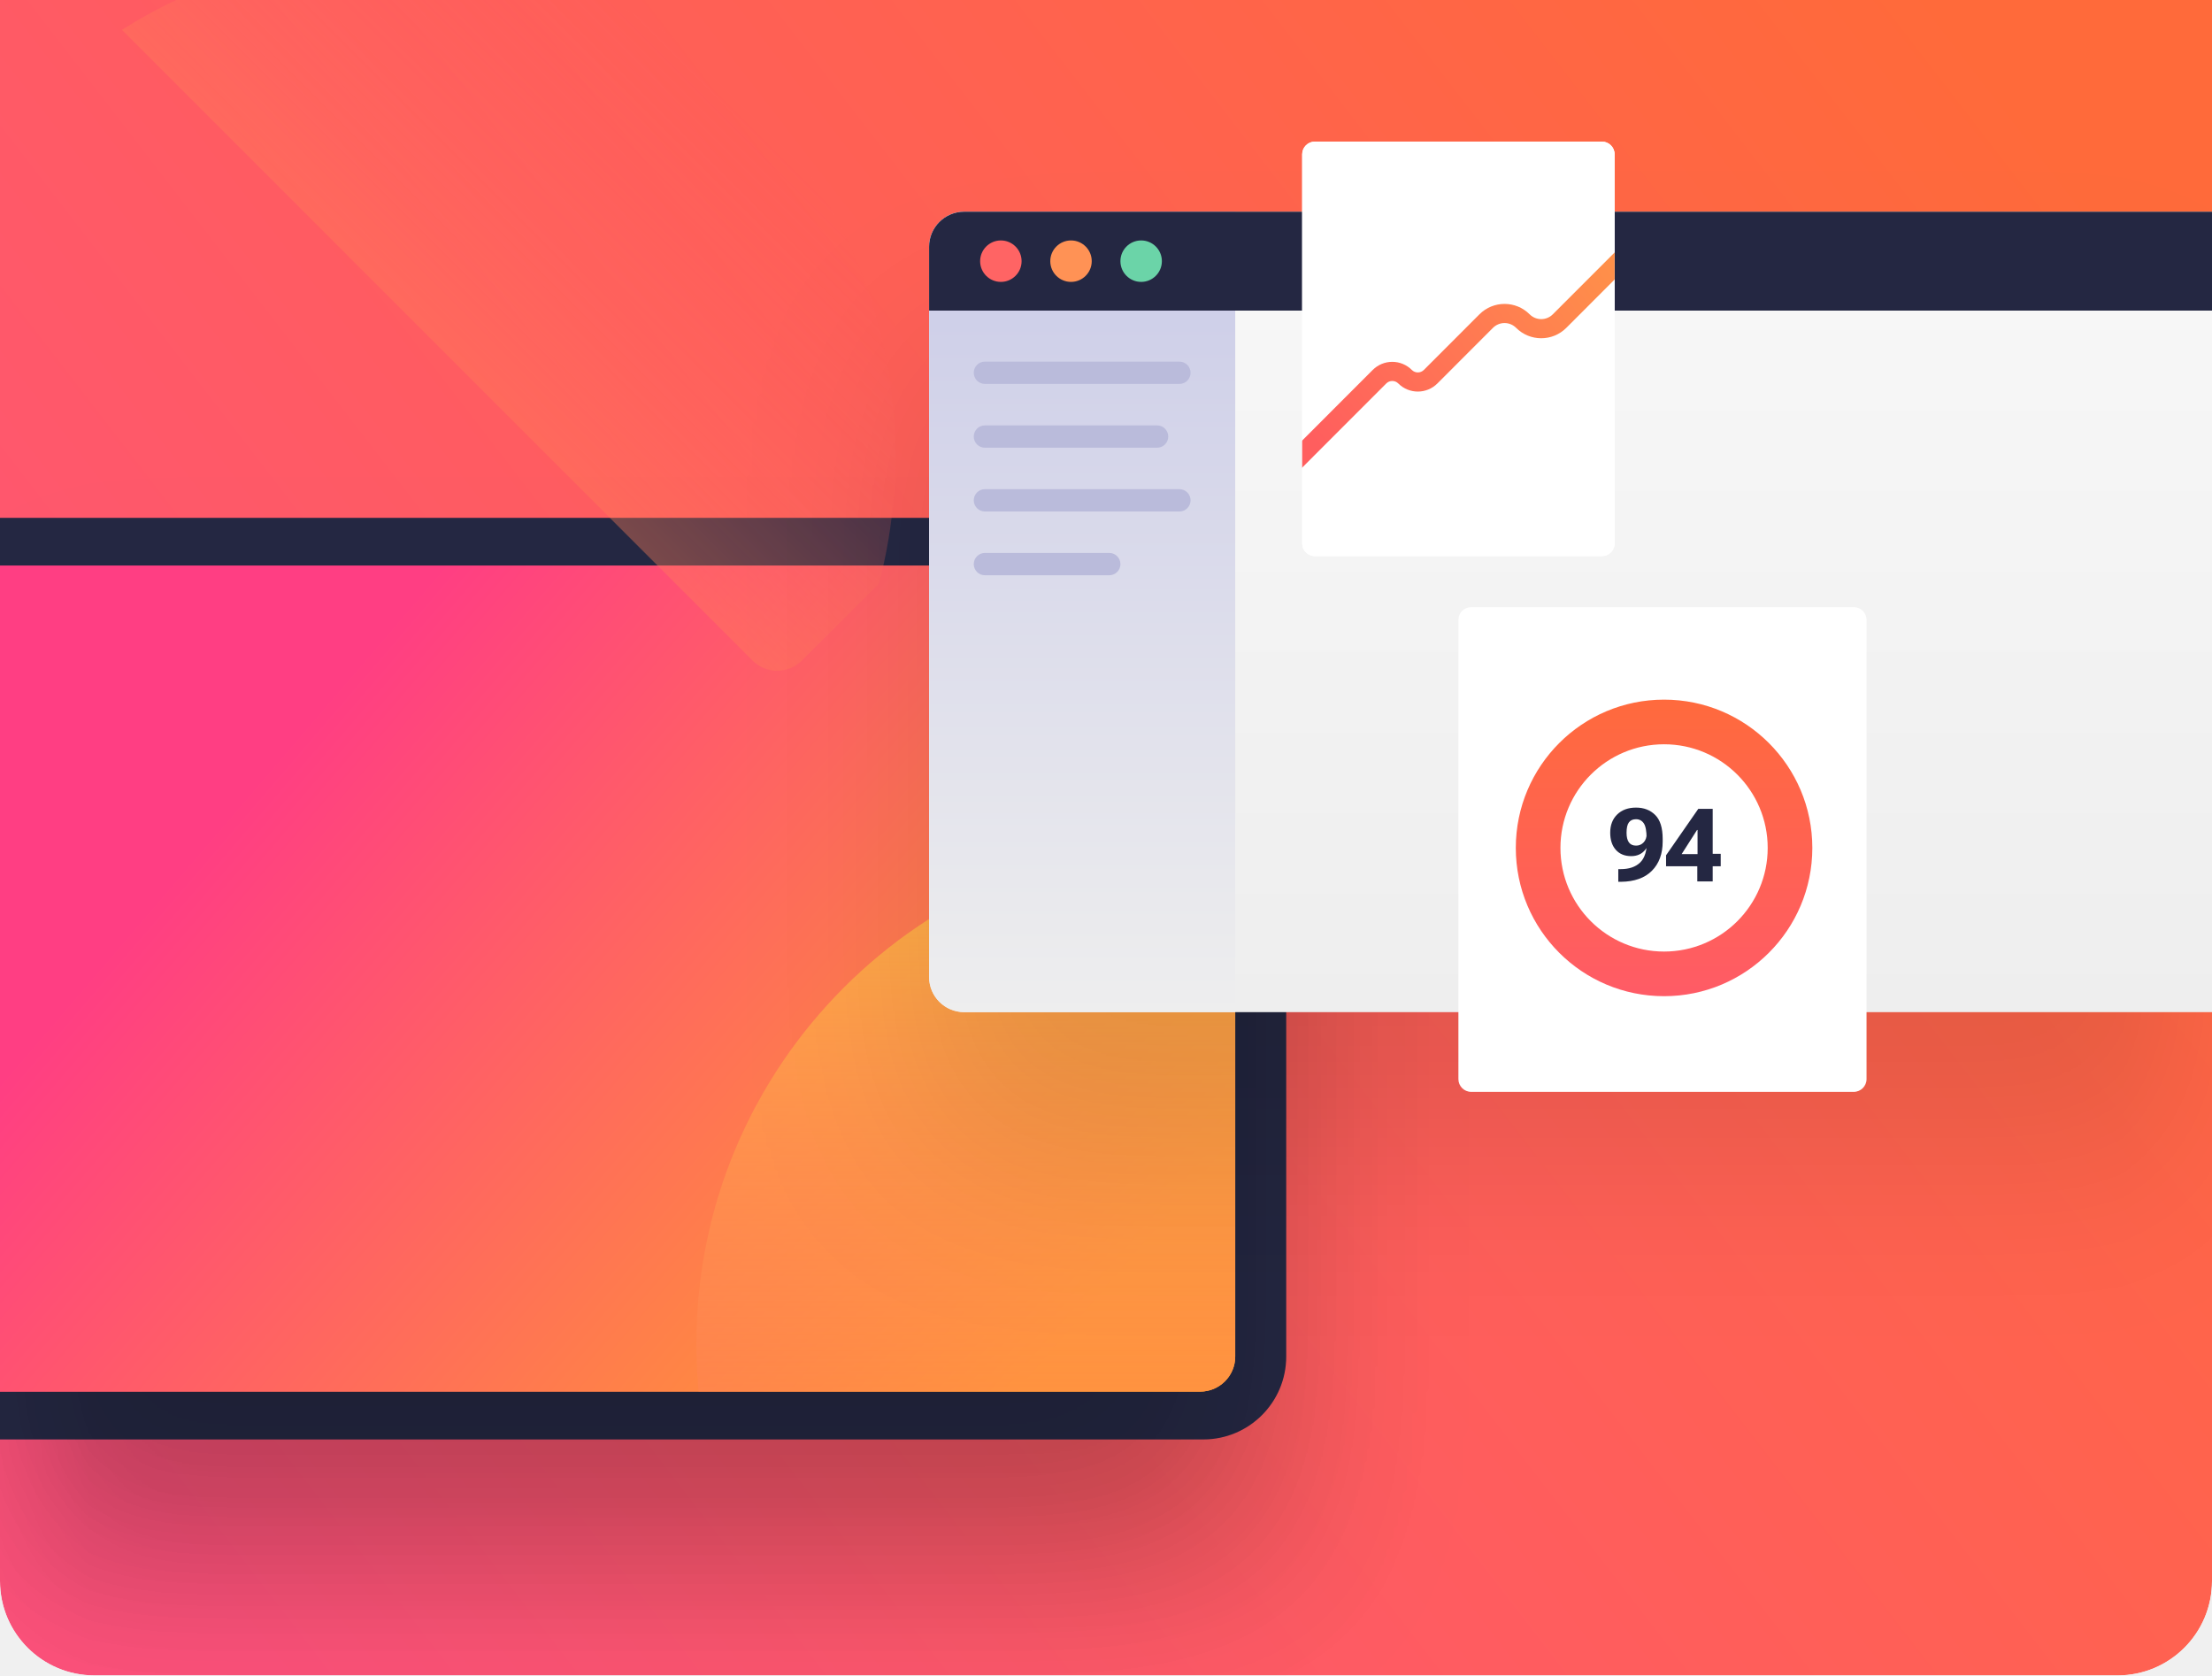
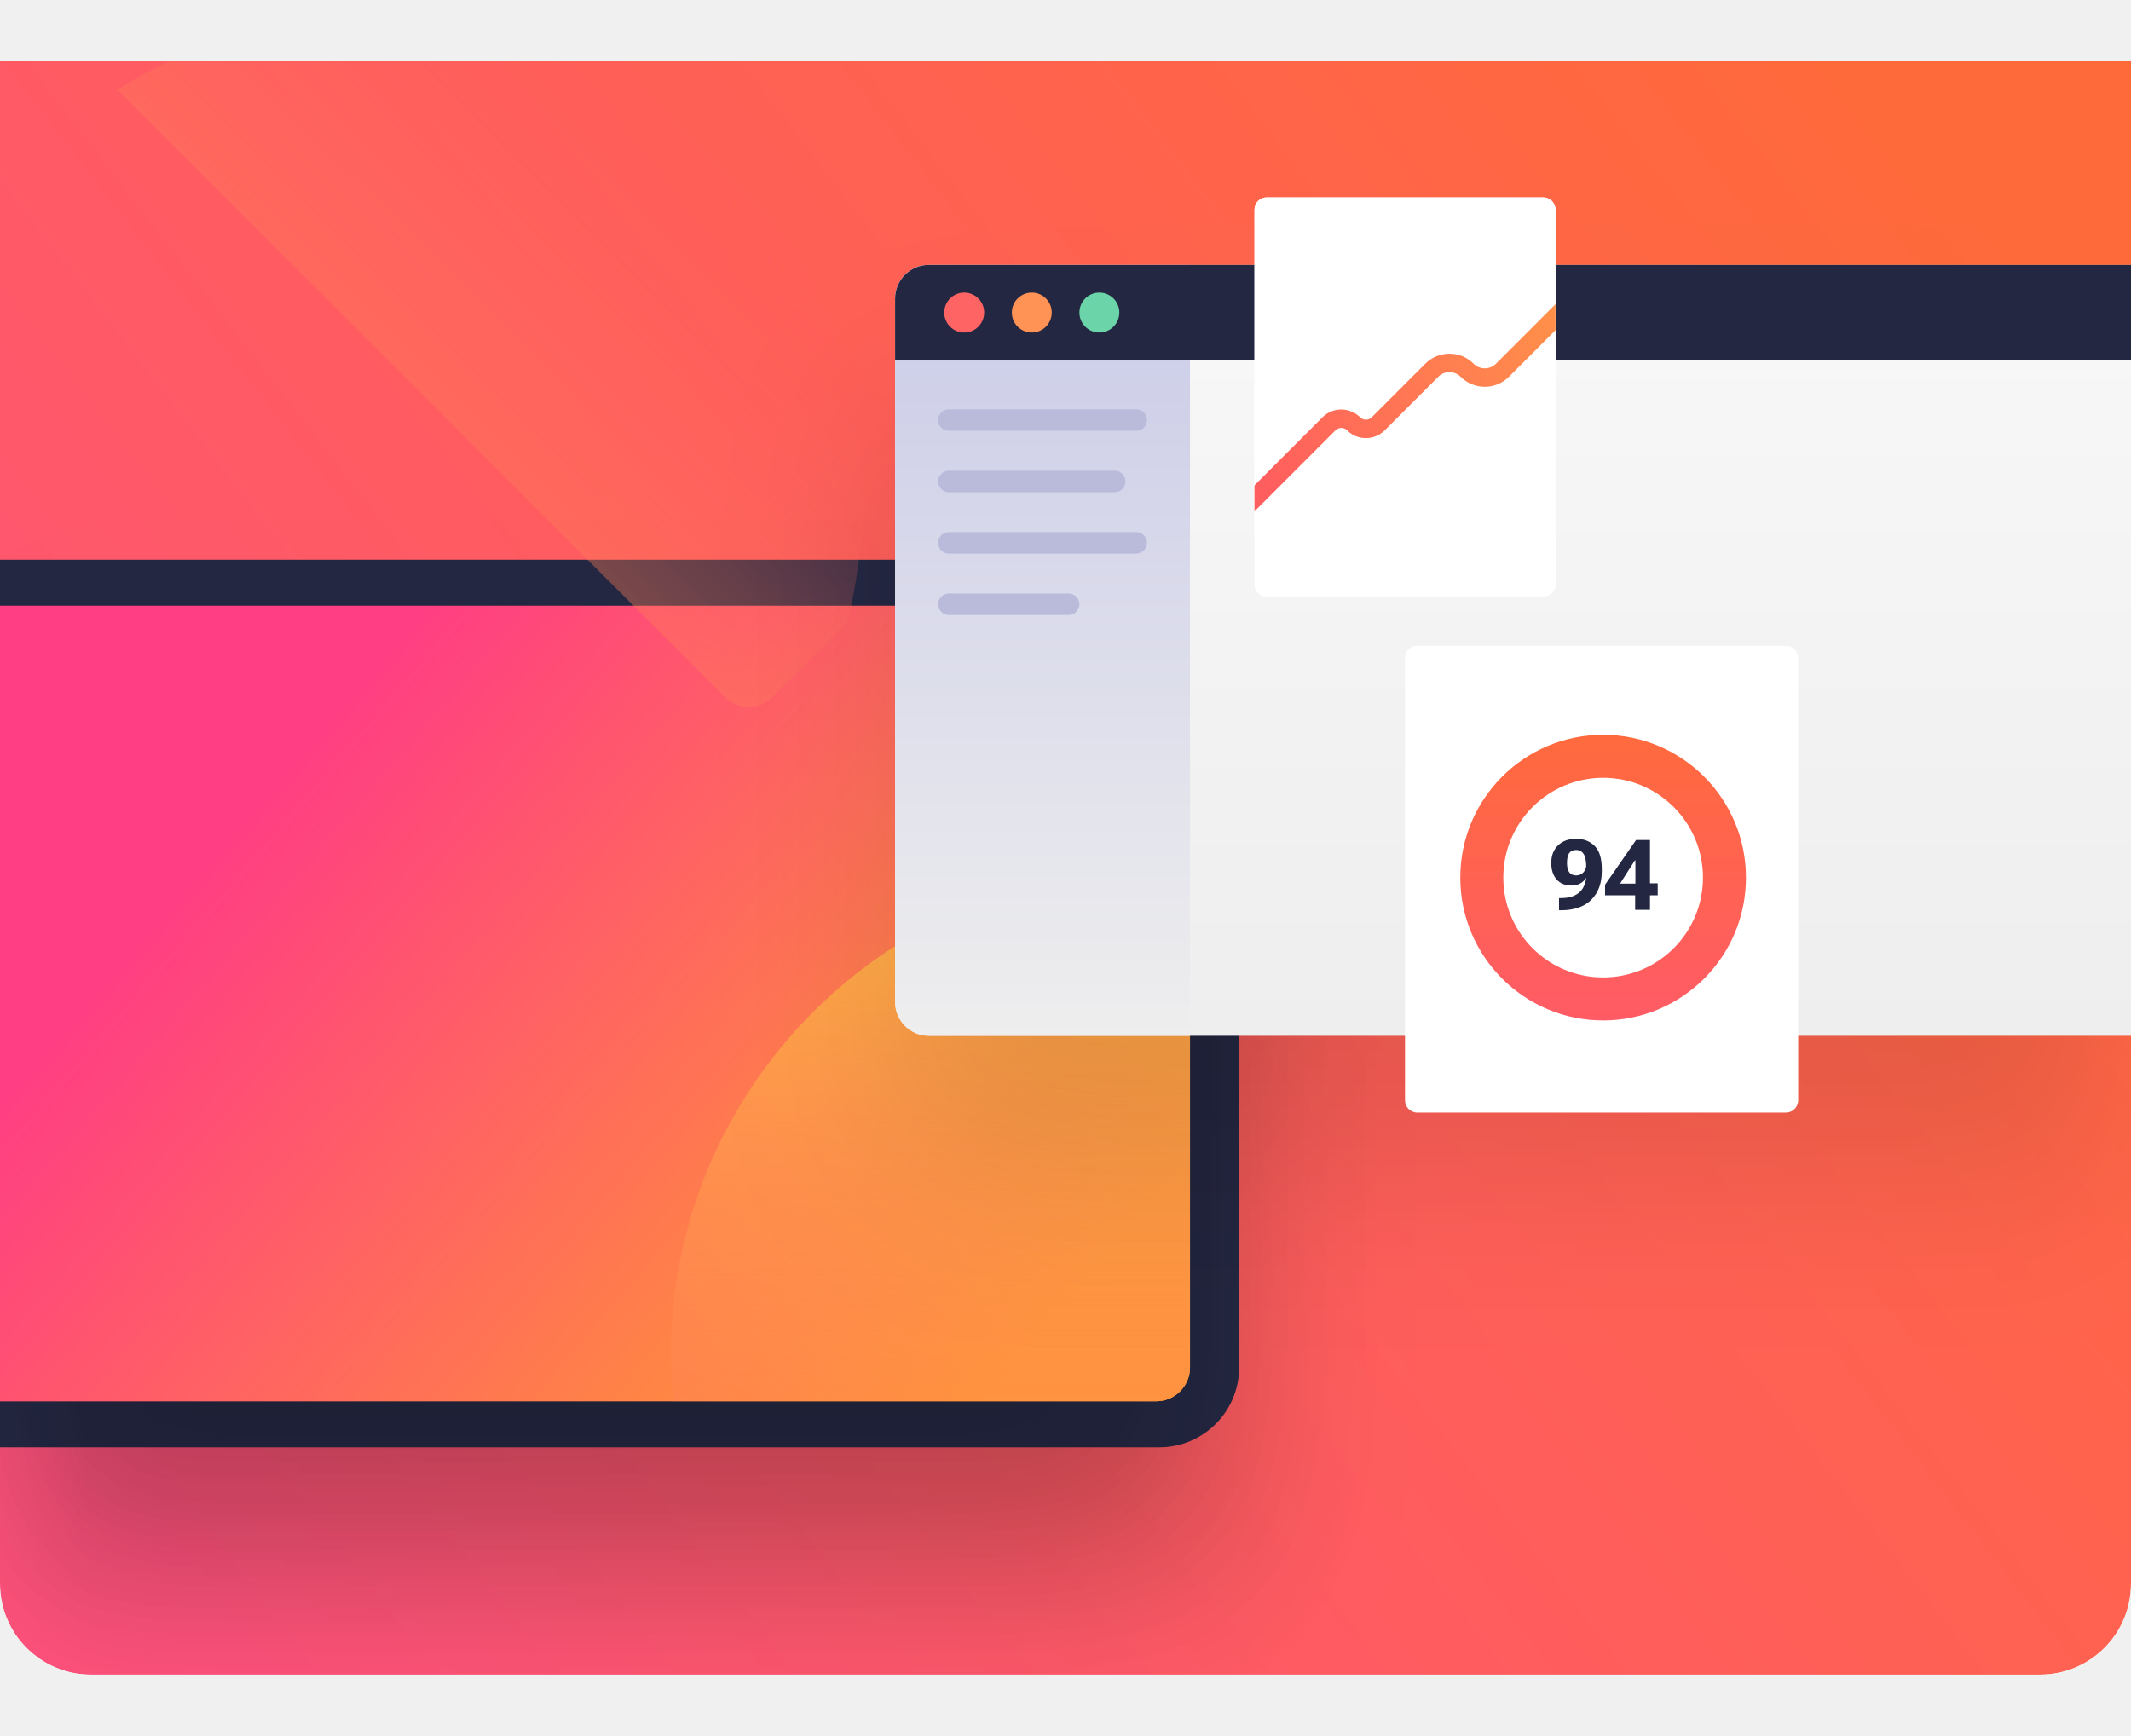
- <svg xmlns="http://www.w3.org/2000/svg" xmlns:xlink="http://www.w3.org/1999/xlink" width="375" height="284" viewBox="0 0 375 284">
+ <svg xmlns="http://www.w3.org/2000/svg" xmlns:xlink="http://www.w3.org/1999/xlink" width="356" height="290" viewBox="0 0 375 284">
  <defs>
    <linearGradient id="b" x1="100%" x2="0%" y1="21.322%" y2="78.678%">
      <stop offset="0%" stop-color="#FF6A3A" />
      <stop offset="100%" stop-color="#FF527B" />
    </linearGradient>
    <linearGradient id="h" x1="22.319%" x2="99.127%" y1="28.497%" y2="70.858%">
      <stop offset="0%" stop-color="#FF3E83" />
      <stop offset="100%" stop-color="#FF9F2E" />
    </linearGradient>
    <linearGradient id="k" x1="50%" x2="50%" y1="0%" y2="100%">
      <stop offset="0%" stop-color="#FFB443" />
      <stop offset="100%" stop-color="#FF5B64" stop-opacity="0" />
    </linearGradient>
    <linearGradient id="o" x1="50%" x2="50%" y1="0%" y2="100%">
      <stop offset="0%" stop-color="#F8F8F8" />
      <stop offset="100%" stop-color="#EEE" />
    </linearGradient>
    <linearGradient id="p" x1="50%" x2="50%" y1="0%" y2="100%">
      <stop offset="0%" stop-color="#CACBE8" />
      <stop offset="100%" stop-color="#EEE" />
      <stop offset="100%" stop-color="#CACBE8" />
    </linearGradient>
    <linearGradient id="r" x1="97.791%" x2="7.729%" y1="26.944%" y2="71.879%">
      <stop offset="0%" stop-color="#FF9049" />
      <stop offset="100%" stop-color="#FF5E5E" />
    </linearGradient>
    <linearGradient id="t" x1="50%" x2="50%" y1="0%" y2="100%">
      <stop offset="0%" stop-color="#FF6A3D" />
      <stop offset="100%" stop-color="#FF5B66" />
    </linearGradient>
    <path id="a" d="M0 0v268c0 8.837 7.163 16 16 16h343c8.837 0 16-7.163 16-16V0H0Z" />
    <path id="e" d="M0 14.054C0 6.292 6.292 0 14.054 0H220c7.762 0 14.054 6.292 14.054 14.054v128.108c0 7.762-6.292 14.054-14.054 14.054H14.054C6.292 156.216 0 149.924 0 142.162V14.054Z" />
    <path id="g" d="M0 5.946A5.946 5.946 0 0 1 5.946 0H210.81a5.946 5.946 0 0 1 5.946 5.946v128.108A5.946 5.946 0 0 1 210.81 140H5.946A5.946 5.946 0 0 1 0 134.054V5.946Z" />
    <path id="i" d="M0 5.946A5.946 5.946 0 0 1 5.946 0H210.81a5.946 5.946 0 0 1 5.946 5.946v128.108A5.946 5.946 0 0 1 210.81 140H5.946A5.946 5.946 0 0 1 0 134.054V5.946Z" />
    <path id="n" d="M0 5.946A5.946 5.946 0 0 1 5.946 0h222.162a5.946 5.946 0 0 1 5.946 5.946V129.73a5.946 5.946 0 0 1-5.946 5.946H5.946A5.946 5.946 0 0 1 0 129.73V5.946Z" />
    <path id="q" d="M0 2.162C0 .968.968 0 2.162 0h48.649c1.194 0 2.162.968 2.162 2.162v65.946a2.162 2.162 0 0 1-2.162 2.162H2.162A2.162 2.162 0 0 1 0 68.108V2.162Z" />
    <filter id="d" width="151.3%" height="176.8%" x="-25.6%" y="-23%" filterUnits="objectBoundingBox">
      <feOffset dy="24" in="SourceAlpha" result="shadowOffsetOuter1" />
      <feGaussianBlur in="shadowOffsetOuter1" result="shadowBlurOuter1" stdDeviation="16" />
      <feColorMatrix in="shadowBlurOuter1" values="0 0 0 0 0 0 0 0 0 0 0 0 0 0 0 0 0 0 0.1 0" />
    </filter>
    <filter id="f" width="155.4%" height="185.7%" x="-27.7%" y="-25.7%" filterUnits="objectBoundingBox">
      <feOffset dy="24" in="SourceAlpha" result="shadowOffsetOuter1" />
      <feGaussianBlur in="shadowOffsetOuter1" result="shadowBlurOuter1" stdDeviation="16" />
      <feColorMatrix in="shadowBlurOuter1" values="0 0 0 0 0 0 0 0 0 0 0 0 0 0 0 0 0 0 0.1 0" />
    </filter>
    <filter id="j" width="155.4%" height="185.7%" x="-27.7%" y="-25.7%" filterUnits="objectBoundingBox">
      <feOffset dy="24" in="SourceAlpha" result="shadowOffsetOuter1" />
      <feGaussianBlur in="shadowOffsetOuter1" result="shadowBlurOuter1" stdDeviation="16" />
      <feColorMatrix in="shadowBlurOuter1" values="0 0 0 0 0 0 0 0 0 0 0 0 0 0 0 0 0 0 0.1 0" />
    </filter>
    <filter id="m" width="151.3%" height="188.4%" x="-25.6%" y="-26.5%" filterUnits="objectBoundingBox">
      <feOffset dy="24" in="SourceAlpha" result="shadowOffsetOuter1" />
      <feGaussianBlur in="shadowOffsetOuter1" result="shadowBlurOuter1" stdDeviation="16" />
      <feColorMatrix in="shadowBlurOuter1" values="0 0 0 0 0 0 0 0 0 0 0 0 0 0 0 0 0 0 0.1 0" />
    </filter>
  </defs>
  <g fill="none" fill-rule="evenodd">
    <mask id="c" fill="#fff">
      <use xlink:href="#a" />
    </mask>
    <path d="M0 0v268c0 8.837 7.163 16 16 16h343c8.837 0 16-7.163 16-16V0H0Z" />
    <path fill="url(#b)" fill-rule="nonzero" d="M0 0v268c0 8.837 7.163 16 16 16h343c8.837 0 16-7.163 16-16V0H0Z" mask="url(#c)" />
    <g mask="url(#c)">
      <g fill-rule="nonzero" transform="translate(-16 87.784)">
        <use xlink:href="#e" fill="#000" filter="url(#d)" />
        <use xlink:href="#e" fill="#242742" />
      </g>
      <g transform="translate(-7.351 95.892)">
        <g fill-rule="nonzero">
          <use xlink:href="#g" fill="#000" filter="url(#f)" />
          <use xlink:href="#g" fill="url(#h)" />
        </g>
        <mask id="l" fill="#fff">
          <use xlink:href="#i" />
        </mask>
        <g fill-rule="nonzero">
          <use xlink:href="#i" fill="#000" filter="url(#j)" />
          <use xlink:href="#i" fill="url(#h)" />
        </g>
        <circle cx="210.81" cy="131.892" r="85.405" fill="url(#k)" fill-rule="nonzero" mask="url(#l)" />
        <circle cx="73.754" cy="-18.678" r="85.405" fill="url(#k)" fill-rule="nonzero" mask="url(#l)" transform="rotate(-135 73.754 -18.678)" />
      </g>
      <g fill-rule="nonzero" transform="translate(157.513 35.892)">
        <use xlink:href="#n" fill="#000" filter="url(#m)" />
        <use xlink:href="#n" fill="url(#o)" />
        <path fill="url(#p)" d="M0 5.946A5.946 5.946 0 0 1 5.946 0h45.946v135.676H5.946A5.946 5.946 0 0 1 0 129.73V5.946Z" />
        <path fill="#BABBDB" d="M7.568 27.297c0-1.045.847-1.892 1.891-1.892h32.973a1.892 1.892 0 0 1 0 3.784H9.46a1.892 1.892 0 0 1-1.891-1.892Zm0 10.811c0-1.045.847-1.892 1.891-1.892h29.19a1.892 1.892 0 0 1 0 3.784H9.459a1.892 1.892 0 0 1-1.891-1.892Zm0 10.81c0-1.044.847-1.891 1.891-1.891h32.973a1.892 1.892 0 0 1 0 3.784H9.46a1.892 1.892 0 0 1-1.891-1.892Zm0 10.812c0-1.045.847-1.892 1.891-1.892h21.082a1.892 1.892 0 0 1 0 3.784H9.459a1.892 1.892 0 0 1-1.891-1.892Z" />
        <path fill="#242742" d="M0 5.946A5.946 5.946 0 0 1 5.946 0h222.162a5.946 5.946 0 0 1 5.946 5.946v10.81H0V5.947Z" />
        <g transform="translate(8.649 4.865)">
          <circle cx="3.514" cy="3.514" r="3.514" fill="#FF6464" />
          <circle cx="15.406" cy="3.514" r="3.514" fill="#FF9255" />
          <circle cx="27.297" cy="3.514" r="3.514" fill="#6BD4A8" />
        </g>
      </g>
      <g transform="translate(220.757 24)">
        <path fill="#FFF" fill-rule="nonzero" d="M0 2.162C0 .968.968 0 2.162 0h48.649c1.194 0 2.162.968 2.162 2.162v65.946a2.162 2.162 0 0 1-2.162 2.162H2.162A2.162 2.162 0 0 1 0 68.108V2.162Z" />
        <mask id="s" fill="#fff">
          <use xlink:href="#q" />
        </mask>
        <use xlink:href="#q" fill="#FFF" fill-rule="nonzero" />
        <path fill="url(#r)" fill-rule="nonzero" d="M58.444 15.61c.633.633.634 1.66 0 2.293l-13.662 13.67a6.018 6.018 0 0 1-8.512 0 2.774 2.774 0 0 0-3.925 0l-9.422 9.429a4.685 4.685 0 0 1-6.628 0 1.442 1.442 0 0 0-2.04 0L-3.178 58.444A1.622 1.622 0 1 1-5.47 56.15L11.96 38.709a4.685 4.685 0 0 1 6.629 0 1.442 1.442 0 0 0 2.04 0l9.422-9.428a6.018 6.018 0 0 1 8.513 0 2.774 2.774 0 0 0 3.924 0l13.663-13.67a1.622 1.622 0 0 1 2.293-.001Z" mask="url(#s)" />
        <path fill="#FFF" fill-rule="nonzero" d="M26.487 81.081c0-1.194.968-2.162 2.162-2.162h64.865c1.194 0 2.162.968 2.162 2.162v77.838a2.162 2.162 0 0 1-2.162 2.162H28.649a2.162 2.162 0 0 1-2.162-2.162V81.081Z" />
        <path fill="url(#t)" d="M25.135 42.703c9.702 0 17.568-7.866 17.568-17.568 0-9.702-7.866-17.567-17.568-17.567-9.702 0-17.567 7.865-17.567 17.567s7.865 17.568 17.567 17.568Zm0 7.567c13.882 0 25.135-11.253 25.135-25.135C50.27 11.253 39.017 0 25.135 0 11.253 0 0 11.253 0 25.135 0 39.017 11.253 50.27 25.135 50.27Z" transform="translate(36.217 94.595)" />
        <path fill="#242742" fill-rule="nonzero" d="M52.222 117.145c0 1.228.318 2.2.954 2.914.637.71 1.504 1.064 2.602 1.064 1.019 0 1.816-.363 2.39-1.09.58-.726.87-1.632.87-2.719h-.634c0 .62-.171 1.112-.515 1.478a1.688 1.688 0 0 1-1.284.55c-.546 0-.951-.184-1.216-.55-.264-.371-.397-.915-.397-1.63 0-.816.133-1.402.397-1.757.27-.36.67-.54 1.2-.54.568 0 1.01.234 1.326.7.315.468.473 1.304.473 2.51l.076.337c0 1.785-.392 3.052-1.174 3.8-.783.75-1.89 1.121-3.32 1.116h-.38v2.145h.44c2.297-.023 4.05-.645 5.261-1.867 1.216-1.227 1.825-2.88 1.825-4.957v-.44c0-1.869-.42-3.22-1.259-4.054-.839-.839-1.923-1.258-3.252-1.258-1.334 0-2.398.386-3.192 1.157s-1.191 1.802-1.191 3.091Zm14.764 8.26h2.61v-12.297h-2.442l-5.464 7.872v1.858h9.265v-2.103h-2.669l-.439.042h-3.514l2.61-4.088h.085v5.186l-.042.296v3.234Z" />
      </g>
    </g>
  </g>
</svg>
